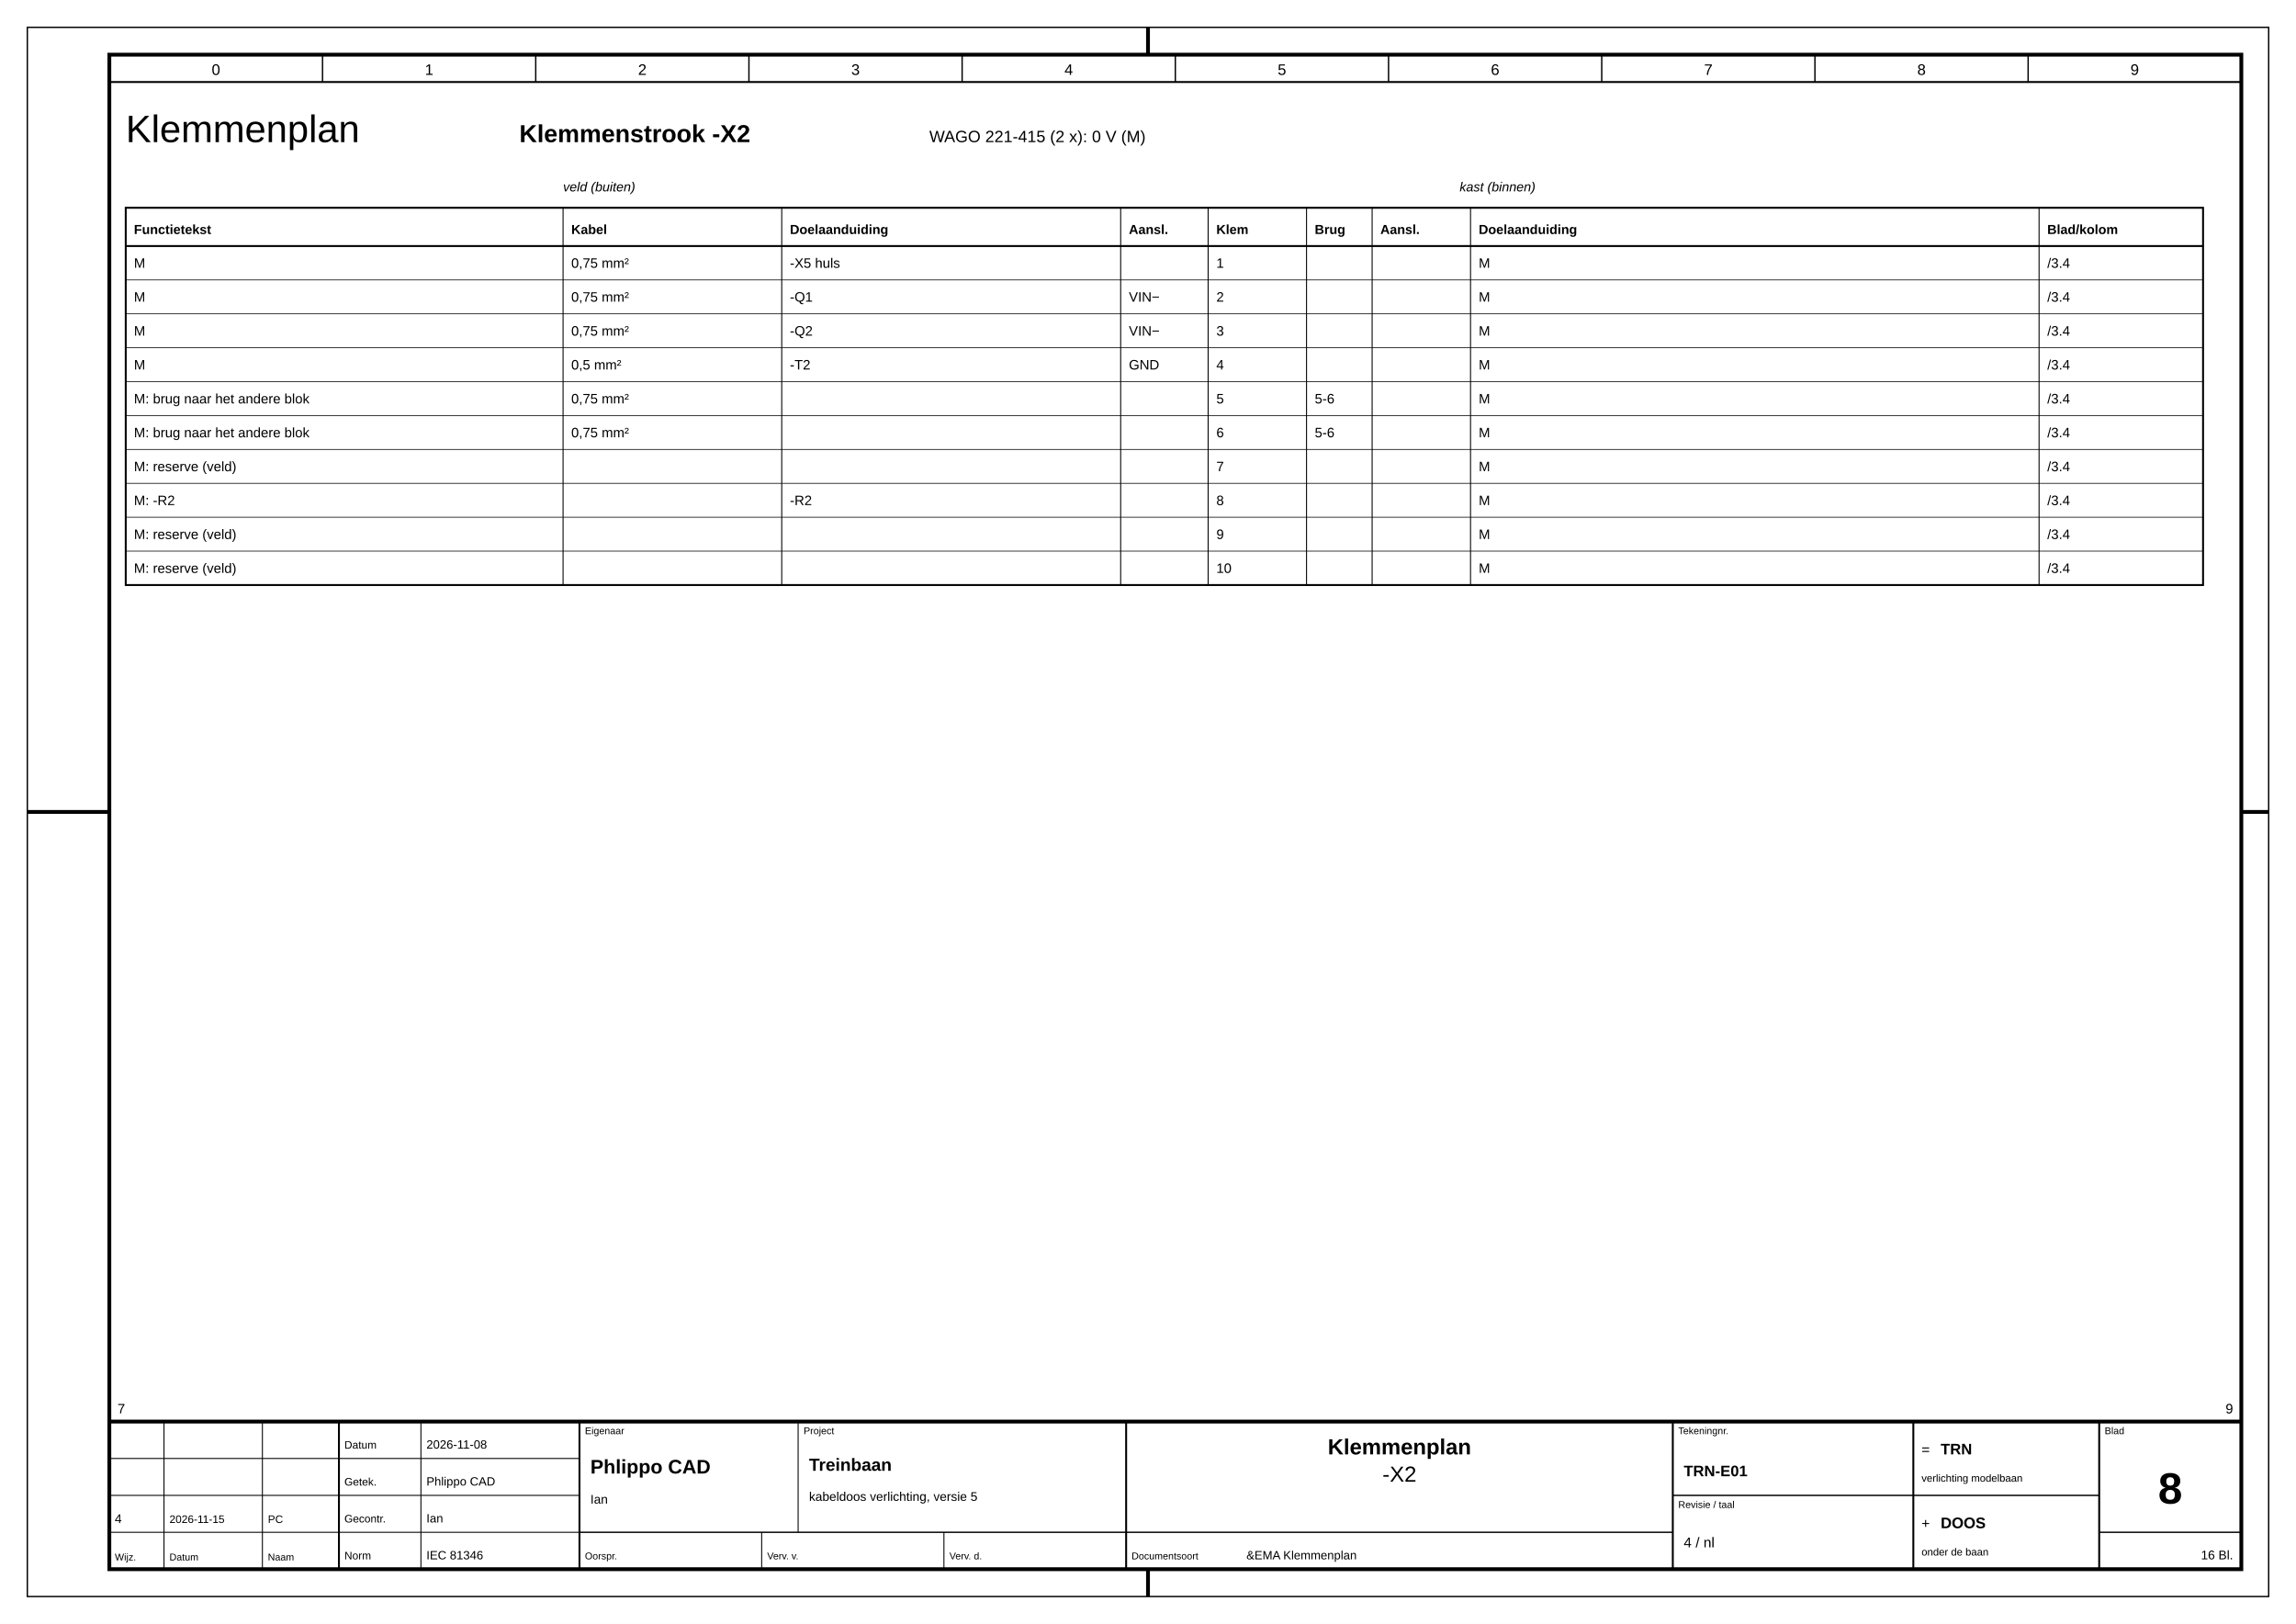
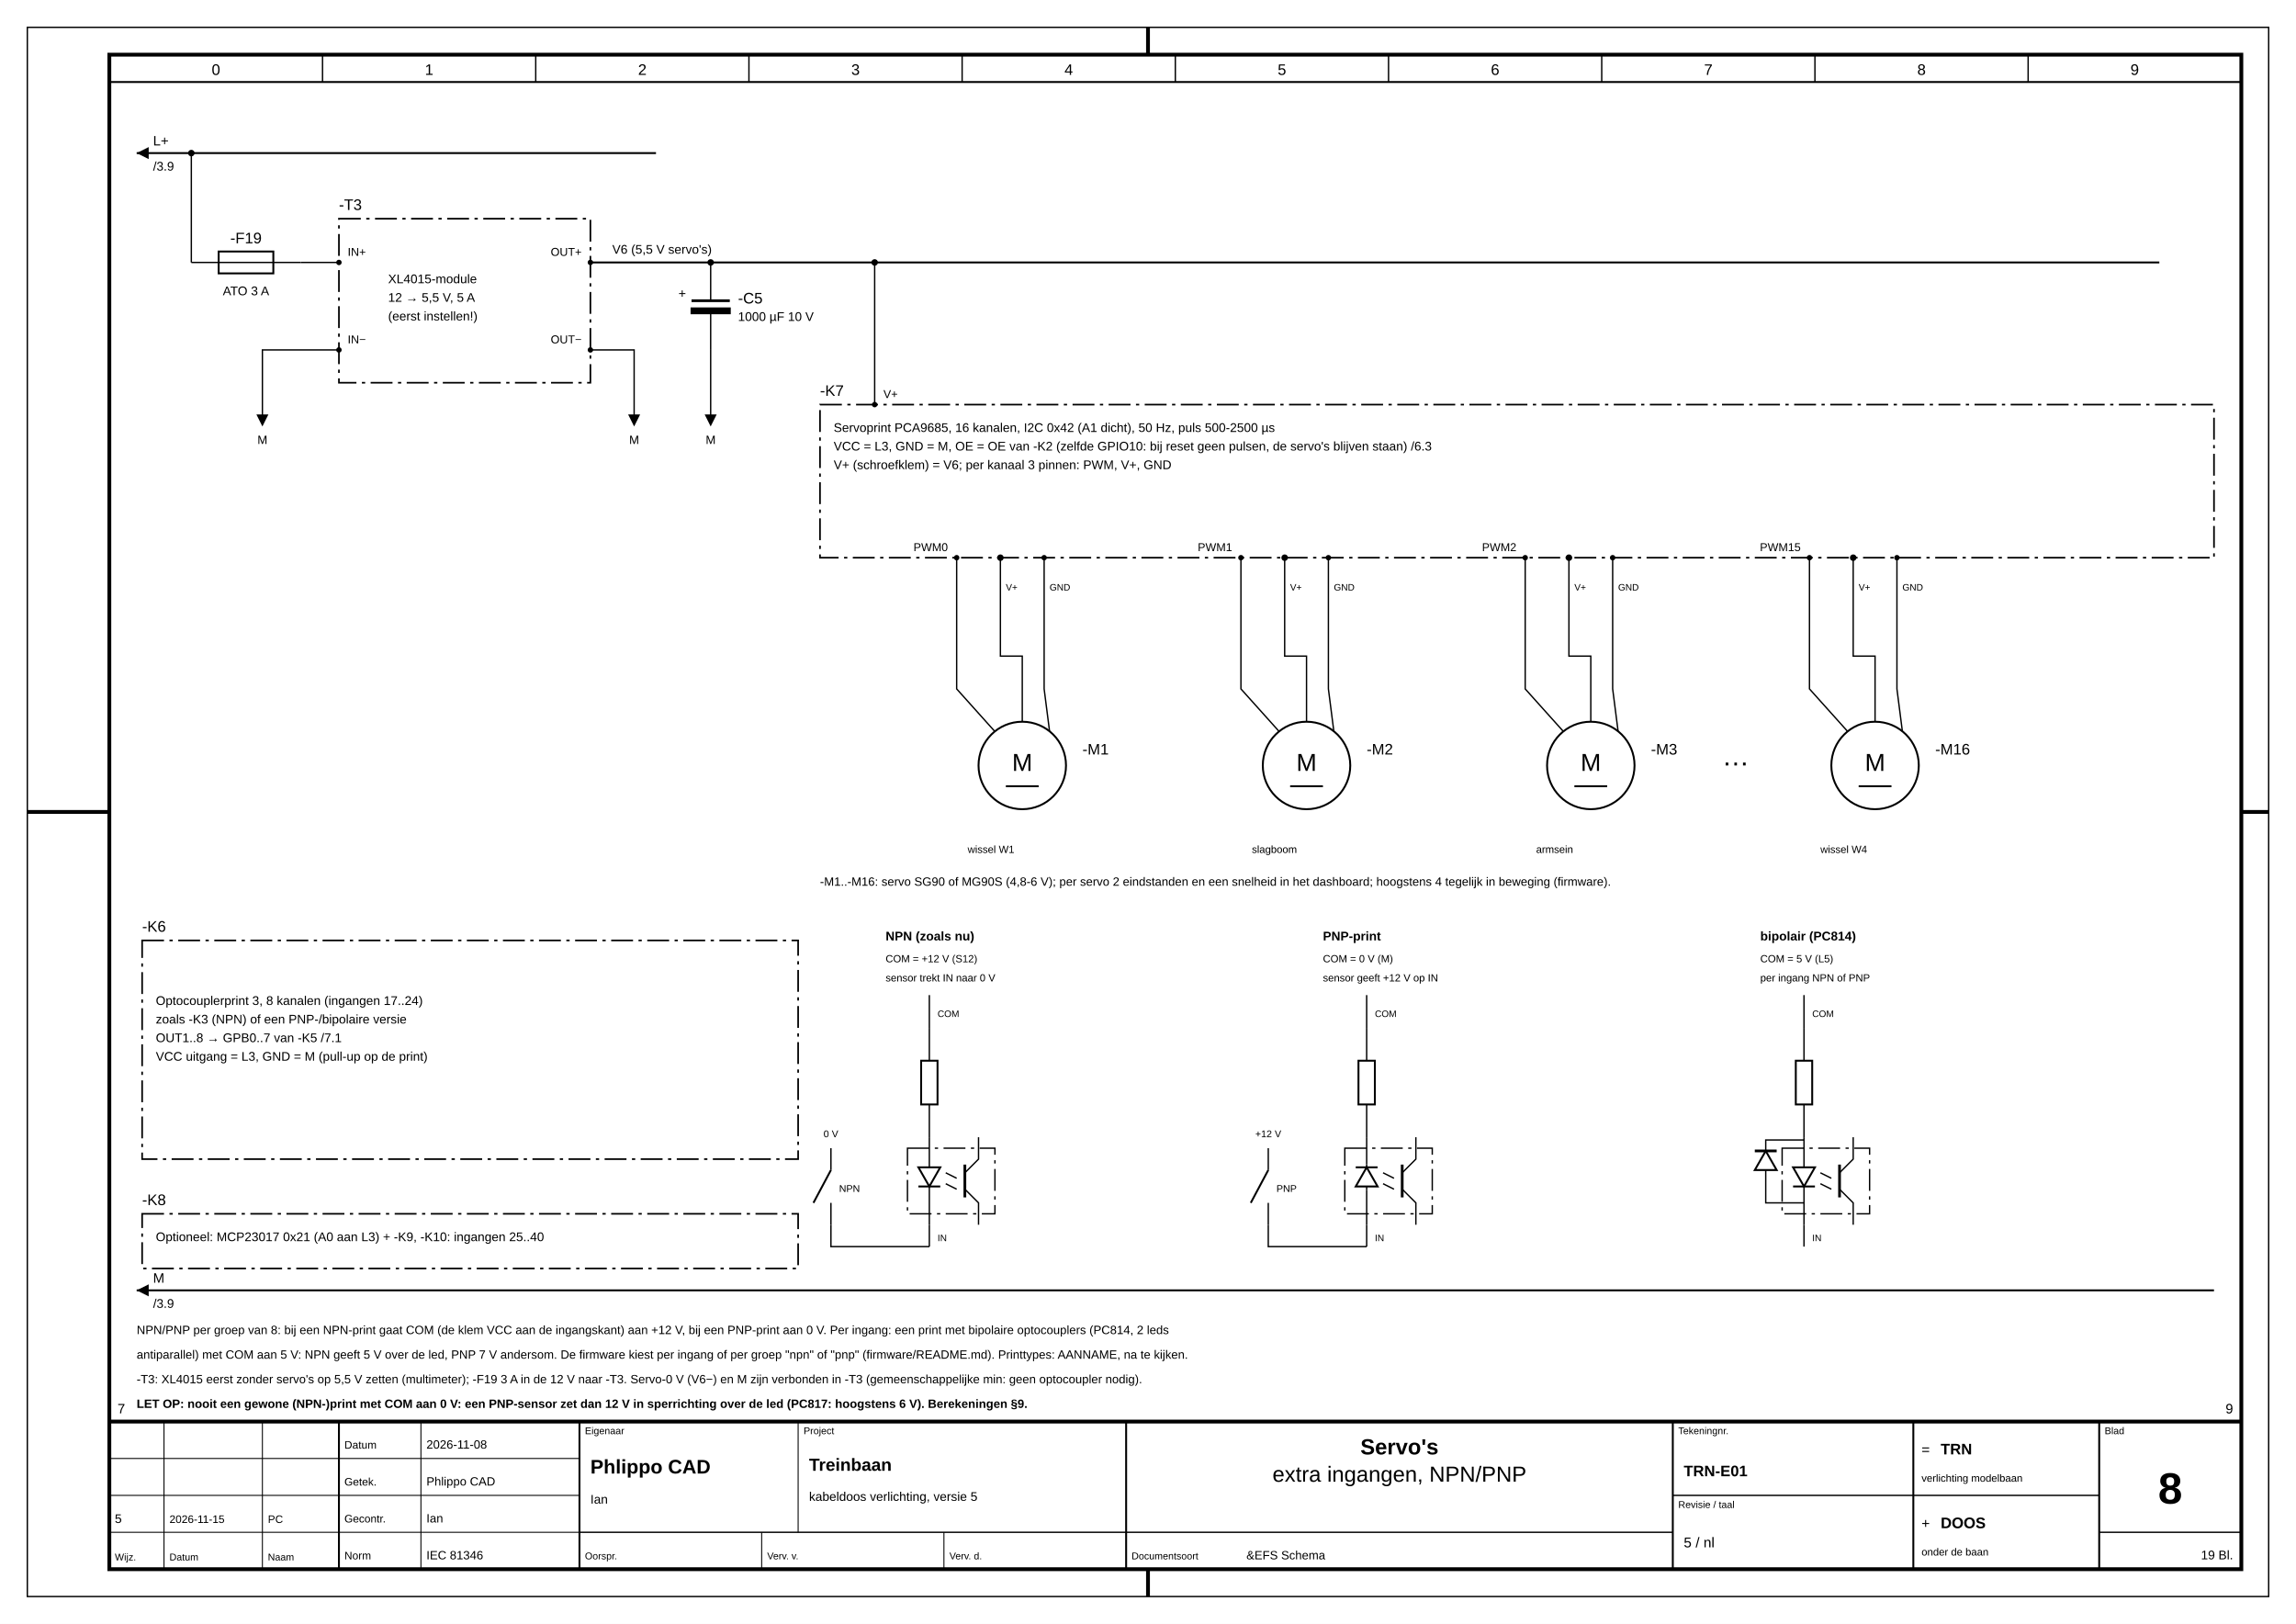
<svg xmlns="http://www.w3.org/2000/svg" viewBox="0 0 420 297" width="420mm" height="297mm" font-family="Arial, Helvetica, sans-serif">
  <rect width="420" height="297" fill="#fff" />
  <rect x="5" y="5" width="410" height="287" fill="none" stroke="#000" stroke-width="0.25" />
  <rect x="20" y="10" width="390" height="277" fill="none" stroke="#000" stroke-width="0.7" />
  <polyline points="210,5 210,10" fill="none" stroke="#000" stroke-width="0.7" />
  <polyline points="210,287 210,292" fill="none" stroke="#000" stroke-width="0.7" />
  <polyline points="5,148.5 20,148.5" fill="none" stroke="#000" stroke-width="0.7" />
  <polyline points="410,148.5 415,148.5" fill="none" stroke="#000" stroke-width="0.7" />
  <polyline points="20,15 410,15" fill="none" stroke="#000" stroke-width="0.35" />
  <text x="39.5" y="13.7" font-size="2.8" text-anchor="middle" fill="#000">0</text>
  <polyline points="59,10 59,15" fill="none" stroke="#000" stroke-width="0.25" />
  <text x="78.5" y="13.7" font-size="2.8" text-anchor="middle" fill="#000">1</text>
  <polyline points="98,10 98,15" fill="none" stroke="#000" stroke-width="0.25" />
  <text x="117.5" y="13.7" font-size="2.8" text-anchor="middle" fill="#000">2</text>
  <polyline points="137,10 137,15" fill="none" stroke="#000" stroke-width="0.25" />
  <text x="156.5" y="13.7" font-size="2.8" text-anchor="middle" fill="#000">3</text>
  <polyline points="176,10 176,15" fill="none" stroke="#000" stroke-width="0.25" />
  <text x="195.5" y="13.7" font-size="2.8" text-anchor="middle" fill="#000">4</text>
  <polyline points="215,10 215,15" fill="none" stroke="#000" stroke-width="0.25" />
  <text x="234.5" y="13.7" font-size="2.8" text-anchor="middle" fill="#000">5</text>
  <polyline points="254,10 254,15" fill="none" stroke="#000" stroke-width="0.25" />
  <text x="273.5" y="13.7" font-size="2.8" text-anchor="middle" fill="#000">6</text>
  <polyline points="293,10 293,15" fill="none" stroke="#000" stroke-width="0.25" />
  <text x="312.5" y="13.7" font-size="2.8" text-anchor="middle" fill="#000">7</text>
  <polyline points="332,10 332,15" fill="none" stroke="#000" stroke-width="0.25" />
  <text x="351.5" y="13.7" font-size="2.8" text-anchor="middle" fill="#000">8</text>
  <polyline points="371,10 371,15" fill="none" stroke="#000" stroke-width="0.25" />
  <text x="390.5" y="13.7" font-size="2.8" text-anchor="middle" fill="#000">9</text>
  <text x="21.5" y="258.5" font-size="2.5" text-anchor="start" fill="#000">7</text>
  <text x="408.5" y="258.5" font-size="2.5" text-anchor="end" fill="#000">9</text>
  <polyline points="20,260 410,260" fill="none" stroke="#000" stroke-width="0.7" />
  <polyline points="20,266.75 62,266.75" fill="none" stroke="#000" stroke-width="0.18" />
  <polyline points="20,273.5 62,273.5" fill="none" stroke="#000" stroke-width="0.18" />
  <polyline points="20,280.25 62,280.25" fill="none" stroke="#000" stroke-width="0.18" />
  <polyline points="30,260 30,287" fill="none" stroke="#000" stroke-width="0.18" />
  <polyline points="48,260 48,287" fill="none" stroke="#000" stroke-width="0.18" />
  <text x="21" y="285.4" font-size="1.8" text-anchor="start" fill="#000">Wijz.</text>
  <text x="31" y="285.4" font-size="1.8" text-anchor="start" fill="#000">Datum</text>
  <text x="49" y="285.4" font-size="1.8" text-anchor="start" fill="#000">Naam</text>
-   <text x="21" y="278.55" font-size="2.3" text-anchor="start" fill="#000">4</text>
+   <text x="21" y="278.55" font-size="2.3" text-anchor="start" fill="#000">5</text>
  <text x="31" y="278.55" font-size="2" text-anchor="start" fill="#000">2026-11-15</text>
  <text x="49" y="278.55" font-size="2" text-anchor="start" fill="#000">PC</text>
  <polyline points="62,260 62,287" fill="none" stroke="#000" stroke-width="0.35" />
  <polyline points="62,266.75 106,266.75" fill="none" stroke="#000" stroke-width="0.18" />
  <polyline points="62,273.5 106,273.5" fill="none" stroke="#000" stroke-width="0.18" />
  <polyline points="62,280.25 106,280.25" fill="none" stroke="#000" stroke-width="0.18" />
  <polyline points="77,260 77,287" fill="none" stroke="#000" stroke-width="0.18" />
  <text x="63" y="264.95" font-size="2" text-anchor="start" fill="#000">Datum</text>
  <text x="78" y="264.95" font-size="2.2" text-anchor="start" fill="#000">2026-11-08</text>
  <text x="63" y="271.7" font-size="2" text-anchor="start" fill="#000">Getek.</text>
  <text x="78" y="271.7" font-size="2.2" text-anchor="start" fill="#000">Phlippo CAD</text>
  <text x="63" y="278.45" font-size="2" text-anchor="start" fill="#000">Gecontr.</text>
  <text x="78" y="278.45" font-size="2.2" text-anchor="start" fill="#000">Ian</text>
  <text x="63" y="285.2" font-size="2" text-anchor="start" fill="#000">Norm</text>
  <text x="78" y="285.2" font-size="2.2" text-anchor="start" fill="#000">IEC 81346</text>
  <polyline points="106,260 106,287" fill="none" stroke="#000" stroke-width="0.35" />
  <polyline points="106,280.25 206,280.25" fill="none" stroke="#000" stroke-width="0.25" />
  <polyline points="146,260 146,280.25" fill="none" stroke="#000" stroke-width="0.18" />
  <text x="107" y="262.3" font-size="1.8" text-anchor="start" fill="#000">Eigenaar</text>
  <text x="108" y="269.5" font-size="3.6" text-anchor="start" fill="#000" font-weight="700">Phlippo CAD</text>
  <text x="108" y="275" font-size="2.3" text-anchor="start" fill="#000">Ian</text>
  <text x="147" y="262.3" font-size="1.8" text-anchor="start" fill="#000">Project</text>
  <text x="148" y="269" font-size="3.2" text-anchor="start" fill="#000" font-weight="700">Treinbaan</text>
  <text x="148" y="274.5" font-size="2.3" text-anchor="start" fill="#000">kabeldoos verlichting, versie 5</text>
  <text x="107" y="285.2" font-size="1.8" text-anchor="start" fill="#000">Oorspr.</text>
  <text x="118" y="285.2" font-size="2" text-anchor="start" fill="#000" />
  <polyline points="139.33,280.25 139.33,287" fill="none" stroke="#000" stroke-width="0.18" />
  <text x="140.33" y="285.2" font-size="1.8" text-anchor="start" fill="#000">Verv. v.</text>
  <text x="151.33" y="285.2" font-size="2" text-anchor="start" fill="#000" />
  <polyline points="172.67,280.25 172.67,287" fill="none" stroke="#000" stroke-width="0.18" />
  <text x="173.67" y="285.2" font-size="1.8" text-anchor="start" fill="#000">Verv. d.</text>
  <text x="184.67" y="285.2" font-size="2" text-anchor="start" fill="#000" />
  <polyline points="206,260 206,287" fill="none" stroke="#000" stroke-width="0.35" />
  <polyline points="206,280.25 306,280.25" fill="none" stroke="#000" stroke-width="0.25" />
-   <text x="256" y="266" font-size="4" text-anchor="middle" fill="#000" font-weight="700">Klemmenplan</text>
-   <text x="256" y="271" font-size="4" text-anchor="middle" fill="#000">-X2</text>
+   <text x="256" y="266" font-size="4" text-anchor="middle" fill="#000" font-weight="700">Servo's</text>
+   <text x="256" y="271" font-size="4" text-anchor="middle" fill="#000">extra ingangen, NPN/PNP</text>
  <text x="207" y="285.2" font-size="1.8" text-anchor="start" fill="#000">Documentsoort</text>
-   <text x="228" y="285.2" font-size="2.2" text-anchor="start" fill="#000">&amp;EMA  Klemmenplan</text>
+   <text x="228" y="285.2" font-size="2.2" text-anchor="start" fill="#000">&amp;EFS  Schema</text>
  <polyline points="306,260 306,287" fill="none" stroke="#000" stroke-width="0.35" />
  <polyline points="306,273.5 350,273.5" fill="none" stroke="#000" stroke-width="0.25" />
  <text x="307" y="262.3" font-size="1.8" text-anchor="start" fill="#000">Tekeningnr.</text>
  <text x="308" y="270" font-size="2.8" text-anchor="start" fill="#000" font-weight="700">TRN-E01</text>
  <text x="307" y="275.8" font-size="1.8" text-anchor="start" fill="#000">Revisie / taal</text>
-   <text x="308" y="283" font-size="2.6" text-anchor="start" fill="#000">4 / nl</text>
+   <text x="308" y="283" font-size="2.6" text-anchor="start" fill="#000">5 / nl</text>
  <polyline points="350,260 350,287" fill="none" stroke="#000" stroke-width="0.35" />
  <polyline points="350,273.5 384,273.5" fill="none" stroke="#000" stroke-width="0.25" />
  <text x="351.5" y="266" font-size="2.6" text-anchor="start" fill="#000">=</text>
  <text x="355" y="266" font-size="2.8" text-anchor="start" fill="#000" font-weight="700">TRN</text>
  <text x="351.5" y="271" font-size="1.9" text-anchor="start" fill="#000">verlichting modelbaan</text>
  <text x="351.5" y="279.5" font-size="2.6" text-anchor="start" fill="#000">+</text>
  <text x="355" y="279.5" font-size="2.8" text-anchor="start" fill="#000" font-weight="700">DOOS</text>
  <text x="351.5" y="284.5" font-size="1.9" text-anchor="start" fill="#000">onder de baan</text>
  <polyline points="384,260 384,287" fill="none" stroke="#000" stroke-width="0.35" />
  <polyline points="384,280.25 410,280.25" fill="none" stroke="#000" stroke-width="0.25" />
  <text x="385" y="262.3" font-size="1.8" text-anchor="start" fill="#000">Blad</text>
  <text x="397" y="275" font-size="8" text-anchor="middle" fill="#000" font-weight="700">8</text>
-   <text x="408.5" y="285.2" font-size="2.3" text-anchor="end" fill="#000">16 Bl.</text>
-   <text x="23" y="26" font-size="7" text-anchor="start" fill="#000">Klemmenplan</text>
-   <text x="95" y="26" font-size="4.5" text-anchor="start" fill="#000" font-weight="700">Klemmenstrook -X2</text>
-   <text x="170" y="26" font-size="3" text-anchor="start" fill="#000">WAGO 221-415 (2 x): 0 V (M)</text>
-   <text x="103" y="35" font-size="2.4" text-anchor="start" fill="#000" font-style="italic">veld (buiten)</text>
-   <text x="267" y="35" font-size="2.4" text-anchor="start" fill="#000" font-style="italic">kast (binnen)</text>
-   <rect x="23" y="38" width="380" height="69" fill="none" stroke="#000" stroke-width="0.35" />
-   <polyline points="23,45 403,45" fill="none" stroke="#000" stroke-width="0.35" />
-   <text x="24.5" y="42.8" font-size="2.4" text-anchor="start" fill="#000" font-weight="700">Functietekst</text>
-   <text x="104.5" y="42.8" font-size="2.4" text-anchor="start" fill="#000" font-weight="700">Kabel</text>
-   <polyline points="103,38 103,107" fill="none" stroke="#000" stroke-width="0.18" />
-   <text x="144.5" y="42.8" font-size="2.4" text-anchor="start" fill="#000" font-weight="700">Doelaanduiding</text>
-   <polyline points="143,38 143,107" fill="none" stroke="#000" stroke-width="0.18" />
-   <text x="206.5" y="42.8" font-size="2.4" text-anchor="start" fill="#000" font-weight="700">Aansl.</text>
-   <polyline points="205,38 205,107" fill="none" stroke="#000" stroke-width="0.18" />
-   <text x="222.5" y="42.8" font-size="2.4" text-anchor="start" fill="#000" font-weight="700">Klem</text>
-   <polyline points="221,38 221,107" fill="none" stroke="#000" stroke-width="0.18" />
-   <text x="240.5" y="42.8" font-size="2.4" text-anchor="start" fill="#000" font-weight="700">Brug</text>
-   <polyline points="239,38 239,107" fill="none" stroke="#000" stroke-width="0.18" />
-   <text x="252.5" y="42.8" font-size="2.4" text-anchor="start" fill="#000" font-weight="700">Aansl.</text>
-   <polyline points="251,38 251,107" fill="none" stroke="#000" stroke-width="0.18" />
-   <text x="270.5" y="42.8" font-size="2.4" text-anchor="start" fill="#000" font-weight="700">Doelaanduiding</text>
-   <polyline points="269,38 269,107" fill="none" stroke="#000" stroke-width="0.18" />
-   <text x="374.5" y="42.8" font-size="2.4" text-anchor="start" fill="#000" font-weight="700">Blad/kolom</text>
-   <polyline points="373,38 373,107" fill="none" stroke="#000" stroke-width="0.18" />
-   <polyline points="23,51.2 403,51.2" fill="none" stroke="#000" stroke-width="0.13" />
-   <text x="24.5" y="48.98" font-size="2.5" text-anchor="start" fill="#000">M</text>
-   <text x="104.5" y="48.98" font-size="2.5" text-anchor="start" fill="#000">0,75 mm²</text>
-   <text x="144.5" y="48.98" font-size="2.5" text-anchor="start" fill="#000">-X5 huls</text>
-   <text x="206.5" y="48.98" font-size="2.5" text-anchor="start" fill="#000" />
-   <text x="222.5" y="48.98" font-size="2.5" text-anchor="start" fill="#000">1</text>
-   <text x="240.5" y="48.98" font-size="2.5" text-anchor="start" fill="#000" />
-   <text x="252.5" y="48.98" font-size="2.5" text-anchor="start" fill="#000" />
-   <text x="270.5" y="48.98" font-size="2.5" text-anchor="start" fill="#000">M</text>
-   <text x="374.5" y="48.98" font-size="2.5" text-anchor="start" fill="#000">/3.4</text>
-   <polyline points="23,57.4 403,57.4" fill="none" stroke="#000" stroke-width="0.13" />
-   <text x="24.5" y="55.17" font-size="2.5" text-anchor="start" fill="#000">M</text>
-   <text x="104.5" y="55.17" font-size="2.5" text-anchor="start" fill="#000">0,75 mm²</text>
-   <text x="144.5" y="55.17" font-size="2.5" text-anchor="start" fill="#000">-Q1</text>
-   <text x="206.5" y="55.17" font-size="2.5" text-anchor="start" fill="#000">VIN−</text>
-   <text x="222.5" y="55.17" font-size="2.5" text-anchor="start" fill="#000">2</text>
-   <text x="240.5" y="55.17" font-size="2.5" text-anchor="start" fill="#000" />
-   <text x="252.5" y="55.17" font-size="2.5" text-anchor="start" fill="#000" />
-   <text x="270.5" y="55.17" font-size="2.5" text-anchor="start" fill="#000">M</text>
-   <text x="374.5" y="55.17" font-size="2.5" text-anchor="start" fill="#000">/3.4</text>
-   <polyline points="23,63.6 403,63.6" fill="none" stroke="#000" stroke-width="0.13" />
-   <text x="24.5" y="61.38" font-size="2.5" text-anchor="start" fill="#000">M</text>
-   <text x="104.5" y="61.38" font-size="2.5" text-anchor="start" fill="#000">0,75 mm²</text>
-   <text x="144.5" y="61.38" font-size="2.5" text-anchor="start" fill="#000">-Q2</text>
-   <text x="206.5" y="61.38" font-size="2.5" text-anchor="start" fill="#000">VIN−</text>
-   <text x="222.5" y="61.38" font-size="2.5" text-anchor="start" fill="#000">3</text>
-   <text x="240.5" y="61.38" font-size="2.5" text-anchor="start" fill="#000" />
-   <text x="252.5" y="61.38" font-size="2.5" text-anchor="start" fill="#000" />
-   <text x="270.5" y="61.38" font-size="2.5" text-anchor="start" fill="#000">M</text>
-   <text x="374.5" y="61.38" font-size="2.5" text-anchor="start" fill="#000">/3.4</text>
-   <polyline points="23,69.8 403,69.8" fill="none" stroke="#000" stroke-width="0.13" />
-   <text x="24.5" y="67.58" font-size="2.5" text-anchor="start" fill="#000">M</text>
-   <text x="104.5" y="67.58" font-size="2.5" text-anchor="start" fill="#000">0,5 mm²</text>
-   <text x="144.5" y="67.58" font-size="2.5" text-anchor="start" fill="#000">-T2</text>
-   <text x="206.5" y="67.58" font-size="2.5" text-anchor="start" fill="#000">GND</text>
-   <text x="222.5" y="67.58" font-size="2.5" text-anchor="start" fill="#000">4</text>
-   <text x="240.5" y="67.58" font-size="2.5" text-anchor="start" fill="#000" />
-   <text x="252.5" y="67.58" font-size="2.5" text-anchor="start" fill="#000" />
-   <text x="270.5" y="67.58" font-size="2.5" text-anchor="start" fill="#000">M</text>
-   <text x="374.5" y="67.58" font-size="2.5" text-anchor="start" fill="#000">/3.4</text>
-   <polyline points="23,76 403,76" fill="none" stroke="#000" stroke-width="0.13" />
-   <text x="24.5" y="73.78" font-size="2.5" text-anchor="start" fill="#000">M: brug naar het andere blok</text>
-   <text x="104.5" y="73.78" font-size="2.5" text-anchor="start" fill="#000">0,75 mm²</text>
-   <text x="144.5" y="73.78" font-size="2.5" text-anchor="start" fill="#000" />
-   <text x="206.5" y="73.78" font-size="2.5" text-anchor="start" fill="#000" />
-   <text x="222.5" y="73.78" font-size="2.5" text-anchor="start" fill="#000">5</text>
-   <text x="240.5" y="73.78" font-size="2.5" text-anchor="start" fill="#000">5-6</text>
-   <text x="252.5" y="73.78" font-size="2.5" text-anchor="start" fill="#000" />
-   <text x="270.5" y="73.78" font-size="2.5" text-anchor="start" fill="#000">M</text>
-   <text x="374.5" y="73.78" font-size="2.5" text-anchor="start" fill="#000">/3.4</text>
-   <polyline points="23,82.2 403,82.2" fill="none" stroke="#000" stroke-width="0.13" />
-   <text x="24.5" y="79.98" font-size="2.5" text-anchor="start" fill="#000">M: brug naar het andere blok</text>
-   <text x="104.5" y="79.98" font-size="2.5" text-anchor="start" fill="#000">0,75 mm²</text>
-   <text x="144.5" y="79.98" font-size="2.5" text-anchor="start" fill="#000" />
-   <text x="206.5" y="79.98" font-size="2.5" text-anchor="start" fill="#000" />
-   <text x="222.5" y="79.98" font-size="2.5" text-anchor="start" fill="#000">6</text>
-   <text x="240.5" y="79.98" font-size="2.5" text-anchor="start" fill="#000">5-6</text>
-   <text x="252.5" y="79.98" font-size="2.5" text-anchor="start" fill="#000" />
-   <text x="270.5" y="79.98" font-size="2.5" text-anchor="start" fill="#000">M</text>
-   <text x="374.5" y="79.98" font-size="2.5" text-anchor="start" fill="#000">/3.4</text>
-   <polyline points="23,88.4 403,88.4" fill="none" stroke="#000" stroke-width="0.13" />
-   <text x="24.5" y="86.18" font-size="2.5" text-anchor="start" fill="#000">M: reserve (veld)</text>
-   <text x="104.5" y="86.18" font-size="2.5" text-anchor="start" fill="#000" />
-   <text x="144.5" y="86.18" font-size="2.5" text-anchor="start" fill="#000" />
-   <text x="206.5" y="86.18" font-size="2.5" text-anchor="start" fill="#000" />
-   <text x="222.5" y="86.18" font-size="2.5" text-anchor="start" fill="#000">7</text>
-   <text x="240.5" y="86.18" font-size="2.5" text-anchor="start" fill="#000" />
-   <text x="252.5" y="86.18" font-size="2.5" text-anchor="start" fill="#000" />
-   <text x="270.5" y="86.18" font-size="2.5" text-anchor="start" fill="#000">M</text>
-   <text x="374.5" y="86.18" font-size="2.5" text-anchor="start" fill="#000">/3.4</text>
-   <polyline points="23,94.6 403,94.6" fill="none" stroke="#000" stroke-width="0.13" />
-   <text x="24.5" y="92.38" font-size="2.5" text-anchor="start" fill="#000">M: -R2</text>
-   <text x="104.5" y="92.38" font-size="2.5" text-anchor="start" fill="#000" />
-   <text x="144.5" y="92.38" font-size="2.5" text-anchor="start" fill="#000">-R2</text>
-   <text x="206.5" y="92.38" font-size="2.5" text-anchor="start" fill="#000" />
-   <text x="222.5" y="92.38" font-size="2.5" text-anchor="start" fill="#000">8</text>
-   <text x="240.5" y="92.38" font-size="2.5" text-anchor="start" fill="#000" />
-   <text x="252.5" y="92.38" font-size="2.5" text-anchor="start" fill="#000" />
-   <text x="270.5" y="92.38" font-size="2.5" text-anchor="start" fill="#000">M</text>
-   <text x="374.5" y="92.38" font-size="2.5" text-anchor="start" fill="#000">/3.4</text>
-   <polyline points="23,100.8 403,100.8" fill="none" stroke="#000" stroke-width="0.13" />
-   <text x="24.5" y="98.58" font-size="2.5" text-anchor="start" fill="#000">M: reserve (veld)</text>
-   <text x="104.5" y="98.58" font-size="2.5" text-anchor="start" fill="#000" />
-   <text x="144.5" y="98.58" font-size="2.5" text-anchor="start" fill="#000" />
-   <text x="206.5" y="98.58" font-size="2.5" text-anchor="start" fill="#000" />
-   <text x="222.5" y="98.58" font-size="2.5" text-anchor="start" fill="#000">9</text>
-   <text x="240.5" y="98.58" font-size="2.5" text-anchor="start" fill="#000" />
-   <text x="252.5" y="98.58" font-size="2.5" text-anchor="start" fill="#000" />
-   <text x="270.5" y="98.58" font-size="2.5" text-anchor="start" fill="#000">M</text>
-   <text x="374.5" y="98.58" font-size="2.5" text-anchor="start" fill="#000">/3.4</text>
-   <text x="24.5" y="104.78" font-size="2.5" text-anchor="start" fill="#000">M: reserve (veld)</text>
-   <text x="104.5" y="104.78" font-size="2.5" text-anchor="start" fill="#000" />
-   <text x="144.5" y="104.78" font-size="2.5" text-anchor="start" fill="#000" />
-   <text x="206.5" y="104.78" font-size="2.5" text-anchor="start" fill="#000" />
-   <text x="222.5" y="104.78" font-size="2.5" text-anchor="start" fill="#000">10</text>
-   <text x="240.5" y="104.78" font-size="2.5" text-anchor="start" fill="#000" />
-   <text x="252.5" y="104.78" font-size="2.5" text-anchor="start" fill="#000" />
-   <text x="270.5" y="104.78" font-size="2.5" text-anchor="start" fill="#000">M</text>
-   <text x="374.5" y="104.78" font-size="2.5" text-anchor="start" fill="#000">/3.4</text>
+   <text x="408.5" y="285.2" font-size="2.3" text-anchor="end" fill="#000">19 Bl.</text>
+   <polyline points="25,28 120,28" fill="none" stroke="#000" stroke-width="0.35" />
+   <polygon points="25,28 27.2,26.9 27.2,29.1" fill="#000" />
+   <text x="28" y="26.6" font-size="2.5" text-anchor="start" fill="#000">L+</text>
+   <text x="28" y="31.2" font-size="2.3" text-anchor="start" fill="#000">/3.9</text>
+   <polyline points="25,236 405,236" fill="none" stroke="#000" stroke-width="0.35" />
+   <polygon points="25,236 27.2,234.9 27.2,237.1" fill="#000" />
+   <text x="28" y="234.6" font-size="2.5" text-anchor="start" fill="#000">M</text>
+   <text x="28" y="239.2" font-size="2.3" text-anchor="start" fill="#000">/3.9</text>
+   <circle cx="35" cy="28" r="0.6" fill="#000" />
+   <polyline points="35,28 35,48" fill="none" stroke="#000" stroke-width="0.25" />
+   <polyline points="35,48 40,48" fill="none" stroke="#000" stroke-width="0.25" />
+   <rect x="40" y="46" width="10" height="4" fill="none" stroke="#000" stroke-width="0.35" />
+   <polyline points="40,48 50,48" fill="none" stroke="#000" stroke-width="0.25" />
+   <polyline points="50,48 55,48" fill="none" stroke="#000" stroke-width="0.25" />
+   <text x="45" y="44.5" font-size="2.8" text-anchor="middle" fill="#000">-F19</text>
+   <text x="45" y="54" font-size="2.3" text-anchor="middle" fill="#000">ATO 3 A</text>
+   <polyline points="55,48 62,48" fill="none" stroke="#000" stroke-width="0.25" />
+   <rect x="62" y="40" width="46" height="30" fill="none" stroke="#000" stroke-width="0.3" stroke-dasharray="4 1 0.6 1" />
+   <text x="62" y="38.4" font-size="2.8" text-anchor="start" fill="#000">-T3</text>
+   <text x="71" y="45" font-size="2.3" text-anchor="start" fill="#000" />
+   <text x="71" y="48.4" font-size="2.3" text-anchor="start" fill="#000" />
+   <text x="71" y="51.8" font-size="2.3" text-anchor="start" fill="#000">XL4015-module</text>
+   <text x="71" y="55.2" font-size="2.3" text-anchor="start" fill="#000">12 → 5,5 V, 5 A</text>
+   <text x="71" y="58.6" font-size="2.3" text-anchor="start" fill="#000">(eerst instellen!)</text>
+   <circle cx="62" cy="48" r="0.5" fill="#000" />
+   <text x="63.6" y="46.8" font-size="2.1" text-anchor="start" fill="#000">IN+</text>
+   <circle cx="62" cy="64" r="0.5" fill="#000" />
+   <text x="63.6" y="62.8" font-size="2.1" text-anchor="start" fill="#000">IN−</text>
+   <circle cx="108" cy="48" r="0.5" fill="#000" />
+   <text x="106.4" y="46.8" font-size="2.1" text-anchor="end" fill="#000">OUT+</text>
+   <circle cx="108" cy="64" r="0.5" fill="#000" />
+   <text x="106.4" y="62.8" font-size="2.1" text-anchor="end" fill="#000">OUT−</text>
+   <polyline points="62,64 48,64 48,76" fill="none" stroke="#000" stroke-width="0.25" />
+   <polygon points="48,78 46.9,75.8 49.1,75.8" fill="#000" />
+   <text x="48" y="81.2" font-size="2.2" text-anchor="middle" fill="#000">M</text>
+   <polyline points="108,48 395,48" fill="none" stroke="#000" stroke-width="0.35" />
+   <text x="112" y="46.4" font-size="2.3" text-anchor="start" fill="#000">V6 (5,5 V servo's)</text>
+   <polyline points="108,64 116,64 116,76" fill="none" stroke="#000" stroke-width="0.25" />
+   <polygon points="116,78 114.9,75.8 117.1,75.8" fill="#000" />
+   <text x="116" y="81.2" font-size="2.2" text-anchor="middle" fill="#000">M</text>
+   <circle cx="130" cy="48" r="0.6" fill="#000" />
+   <polyline points="130,48 130,55" fill="none" stroke="#000" stroke-width="0.25" />
+   <polyline points="126.5,55 133.5,55" fill="none" stroke="#000" stroke-width="0.5" />
+   <rect x="126.5" y="56.4" width="7" height="0.9" fill="#000" stroke="#000" stroke-width="0.35" />
+   <text x="125.5" y="54.5" font-size="2.4" text-anchor="end" fill="#000">+</text>
+   <polyline points="130,57.3 130,64" fill="none" stroke="#000" stroke-width="0.25" />
+   <text x="135" y="55.5" font-size="2.8" text-anchor="start" fill="#000">-C5</text>
+   <text x="135" y="58.7" font-size="2.3" text-anchor="start" fill="#000">1000 µF 10 V</text>
+   <polyline points="130,64 130,76" fill="none" stroke="#000" stroke-width="0.25" />
+   <polygon points="130,78 128.9,75.8 131.1,75.8" fill="#000" />
+   <text x="130" y="81.2" font-size="2.2" text-anchor="middle" fill="#000">M</text>
+   <rect x="150" y="74" width="255" height="28" fill="none" stroke="#000" stroke-width="0.3" stroke-dasharray="4 1 0.6 1" />
+   <text x="150" y="72.4" font-size="2.8" text-anchor="start" fill="#000">-K7</text>
+   <text x="152.5" y="79" font-size="2.3" text-anchor="start" fill="#000">Servoprint PCA9685, 16 kanalen, I2C 0x42 (A1 dicht), 50 Hz, puls 500-2500 µs</text>
+   <text x="152.5" y="82.4" font-size="2.3" text-anchor="start" fill="#000">VCC = L3, GND = M, OE = OE van -K2 (zelfde GPIO10: bij reset geen pulsen, de servo's blijven staan) /6.3</text>
+   <text x="152.5" y="85.8" font-size="2.3" text-anchor="start" fill="#000">V+ (schroefklem) = V6; per kanaal 3 pinnen: PWM, V+, GND</text>
+   <circle cx="160" cy="48" r="0.6" fill="#000" />
+   <polyline points="160,48 160,74" fill="none" stroke="#000" stroke-width="0.25" />
+   <circle cx="160" cy="74" r="0.5" fill="#000" />
+   <text x="161.6" y="72.8" font-size="2.1" text-anchor="start" fill="#000">V+</text>
+   <circle cx="175" cy="102" r="0.5" fill="#000" />
+   <text x="173.4" y="100.8" font-size="2.1" text-anchor="end" fill="#000">PWM0</text>
+   <polyline points="175,102 175,126 182,133.8" fill="none" stroke="#000" stroke-width="0.25" />
+   <circle cx="187" cy="140" r="8" fill="#fff" stroke="#000" stroke-width="0.35" />
+   <text x="187" y="141" font-size="4.5" text-anchor="middle" fill="#000">M</text>
+   <polyline points="184,143.8 190,143.8" fill="none" stroke="#000" stroke-width="0.35" />
+   <text x="198" y="138" font-size="2.8" text-anchor="start" fill="#000">-M1</text>
+   <circle cx="183" cy="102" r="0.6" fill="#000" />
+   <polyline points="183,102 183,120 187,120 187,132" fill="none" stroke="#000" stroke-width="0.25" />
+   <text x="184" y="108" font-size="1.7" text-anchor="start" fill="#000">V+</text>
+   <polyline points="191,102 191,126 192,133.8" fill="none" stroke="#000" stroke-width="0.25" />
+   <text x="192" y="108" font-size="1.7" text-anchor="start" fill="#000">GND</text>
+   <circle cx="183" cy="102" r="0.5" fill="#000" />
+   <text x="184.6" y="100.8" font-size="2.1" text-anchor="start" fill="#000" />
+   <circle cx="191" cy="102" r="0.5" fill="#000" />
+   <text x="192.6" y="100.8" font-size="2.1" text-anchor="start" fill="#000" />
+   <text x="177" y="156" font-size="1.9" text-anchor="start" fill="#000">wissel W1</text>
+   <circle cx="227" cy="102" r="0.5" fill="#000" />
+   <text x="225.4" y="100.8" font-size="2.1" text-anchor="end" fill="#000">PWM1</text>
+   <polyline points="227,102 227,126 234,133.8" fill="none" stroke="#000" stroke-width="0.25" />
+   <circle cx="239" cy="140" r="8" fill="#fff" stroke="#000" stroke-width="0.35" />
+   <text x="239" y="141" font-size="4.5" text-anchor="middle" fill="#000">M</text>
+   <polyline points="236,143.8 242,143.8" fill="none" stroke="#000" stroke-width="0.35" />
+   <text x="250" y="138" font-size="2.8" text-anchor="start" fill="#000">-M2</text>
+   <circle cx="235" cy="102" r="0.6" fill="#000" />
+   <polyline points="235,102 235,120 239,120 239,132" fill="none" stroke="#000" stroke-width="0.25" />
+   <text x="236" y="108" font-size="1.7" text-anchor="start" fill="#000">V+</text>
+   <polyline points="243,102 243,126 244,133.8" fill="none" stroke="#000" stroke-width="0.25" />
+   <text x="244" y="108" font-size="1.7" text-anchor="start" fill="#000">GND</text>
+   <circle cx="235" cy="102" r="0.5" fill="#000" />
+   <text x="236.6" y="100.8" font-size="2.1" text-anchor="start" fill="#000" />
+   <circle cx="243" cy="102" r="0.5" fill="#000" />
+   <text x="244.6" y="100.8" font-size="2.1" text-anchor="start" fill="#000" />
+   <text x="229" y="156" font-size="1.9" text-anchor="start" fill="#000">slagboom</text>
+   <circle cx="279" cy="102" r="0.5" fill="#000" />
+   <text x="277.4" y="100.8" font-size="2.1" text-anchor="end" fill="#000">PWM2</text>
+   <polyline points="279,102 279,126 286,133.8" fill="none" stroke="#000" stroke-width="0.25" />
+   <circle cx="291" cy="140" r="8" fill="#fff" stroke="#000" stroke-width="0.35" />
+   <text x="291" y="141" font-size="4.5" text-anchor="middle" fill="#000">M</text>
+   <polyline points="288,143.8 294,143.8" fill="none" stroke="#000" stroke-width="0.35" />
+   <text x="302" y="138" font-size="2.8" text-anchor="start" fill="#000">-M3</text>
+   <circle cx="287" cy="102" r="0.6" fill="#000" />
+   <polyline points="287,102 287,120 291,120 291,132" fill="none" stroke="#000" stroke-width="0.25" />
+   <text x="288" y="108" font-size="1.7" text-anchor="start" fill="#000">V+</text>
+   <polyline points="295,102 295,126 296,133.8" fill="none" stroke="#000" stroke-width="0.25" />
+   <text x="296" y="108" font-size="1.7" text-anchor="start" fill="#000">GND</text>
+   <circle cx="287" cy="102" r="0.5" fill="#000" />
+   <text x="288.6" y="100.8" font-size="2.1" text-anchor="start" fill="#000" />
+   <circle cx="295" cy="102" r="0.5" fill="#000" />
+   <text x="296.6" y="100.8" font-size="2.1" text-anchor="start" fill="#000" />
+   <text x="281" y="156" font-size="1.9" text-anchor="start" fill="#000">armsein</text>
+   <circle cx="331" cy="102" r="0.5" fill="#000" />
+   <text x="329.4" y="100.8" font-size="2.1" text-anchor="end" fill="#000">PWM15</text>
+   <polyline points="331,102 331,126 338,133.8" fill="none" stroke="#000" stroke-width="0.25" />
+   <circle cx="343" cy="140" r="8" fill="#fff" stroke="#000" stroke-width="0.35" />
+   <text x="343" y="141" font-size="4.5" text-anchor="middle" fill="#000">M</text>
+   <polyline points="340,143.8 346,143.8" fill="none" stroke="#000" stroke-width="0.35" />
+   <text x="354" y="138" font-size="2.8" text-anchor="start" fill="#000">-M16</text>
+   <circle cx="339" cy="102" r="0.6" fill="#000" />
+   <polyline points="339,102 339,120 343,120 343,132" fill="none" stroke="#000" stroke-width="0.25" />
+   <text x="340" y="108" font-size="1.7" text-anchor="start" fill="#000">V+</text>
+   <polyline points="347,102 347,126 348,133.8" fill="none" stroke="#000" stroke-width="0.25" />
+   <text x="348" y="108" font-size="1.7" text-anchor="start" fill="#000">GND</text>
+   <circle cx="339" cy="102" r="0.5" fill="#000" />
+   <text x="340.6" y="100.8" font-size="2.1" text-anchor="start" fill="#000" />
+   <circle cx="347" cy="102" r="0.5" fill="#000" />
+   <text x="348.6" y="100.8" font-size="2.1" text-anchor="start" fill="#000" />
+   <text x="333" y="156" font-size="1.9" text-anchor="start" fill="#000">wissel W4</text>
+   <text x="315" y="140" font-size="5" text-anchor="start" fill="#000">…</text>
+   <text x="150" y="162" font-size="2.2" text-anchor="start" fill="#000">-M1..-M16: servo SG90 of MG90S (4,8-6 V); per servo 2 eindstanden en een snelheid in het dashboard; hoogstens 4 tegelijk in beweging (firmware).</text>
+   <rect x="26" y="172" width="120" height="40" fill="none" stroke="#000" stroke-width="0.3" stroke-dasharray="4 1 0.6 1" />
+   <text x="26" y="170.4" font-size="2.8" text-anchor="start" fill="#000">-K6</text>
+   <text x="28.5" y="177" font-size="2.3" text-anchor="start" fill="#000" />
+   <text x="28.5" y="180.4" font-size="2.3" text-anchor="start" fill="#000" />
+   <text x="28.5" y="183.8" font-size="2.3" text-anchor="start" fill="#000">Optocouplerprint 3, 8 kanalen (ingangen 17..24)</text>
+   <text x="28.5" y="187.2" font-size="2.3" text-anchor="start" fill="#000">zoals -K3 (NPN) of een PNP-/bipolaire versie</text>
+   <text x="28.5" y="190.6" font-size="2.3" text-anchor="start" fill="#000">OUT1..8 → GPB0..7 van -K5 /7.1</text>
+   <text x="28.5" y="194" font-size="2.3" text-anchor="start" fill="#000">VCC uitgang = L3, GND = M (pull-up op de print)</text>
+   <rect x="26" y="222" width="120" height="10" fill="none" stroke="#000" stroke-width="0.3" stroke-dasharray="4 1 0.6 1" />
+   <text x="26" y="220.4" font-size="2.8" text-anchor="start" fill="#000">-K8</text>
+   <text x="28.5" y="227" font-size="2.3" text-anchor="start" fill="#000">Optioneel: MCP23017 0x21 (A0 aan L3) + -K9, -K10: ingangen 25..40</text>
+   <text x="162" y="172" font-size="2.3" text-anchor="start" fill="#000" font-weight="700">NPN (zoals nu)</text>
+   <text x="162" y="176" font-size="1.9" text-anchor="start" fill="#000">COM = +12 V (S12)</text>
+   <text x="162" y="179.5" font-size="1.9" text-anchor="start" fill="#000">sensor trekt IN naar 0 V</text>
+   <polyline points="170,182 170,188" fill="none" stroke="#000" stroke-width="0.25" />
+   <text x="171.5" y="186" font-size="1.7" text-anchor="start" fill="#000">COM</text>
+   <polyline points="170,188 170,194" fill="none" stroke="#000" stroke-width="0.25" />
+   <rect x="168.5" y="194" width="3" height="8" fill="none" stroke="#000" stroke-width="0.35" />
+   <polyline points="170,202 170,208" fill="none" stroke="#000" stroke-width="0.25" />
+   <rect x="166" y="210" width="16" height="12" fill="none" stroke="#000" stroke-width="0.25" stroke-dasharray="4 1 0.6 1" />
+   <polyline points="170,208 170,213.5" fill="none" stroke="#000" stroke-width="0.25" />
+   <polygon points="168,213.5 172,213.5 170,217" fill="none" stroke="#000" stroke-width="0.35" />
+   <polyline points="168,217 172,217" fill="none" stroke="#000" stroke-width="0.35" />
+   <polyline points="170,217 170,224" fill="none" stroke="#000" stroke-width="0.25" />
+   <polyline points="173,214.5 175,215.5" fill="none" stroke="#000" stroke-width="0.25" />
+   <polyline points="173,216.5 175,217.5" fill="none" stroke="#000" stroke-width="0.25" />
+   <polyline points="176.5,213 176.5,219" fill="none" stroke="#000" stroke-width="0.5" />
+   <polyline points="176.5,214.5 179,212 179,208" fill="none" stroke="#000" stroke-width="0.25" />
+   <polyline points="176.5,217.5 179,220 179,224" fill="none" stroke="#000" stroke-width="0.25" />
+   <text x="169" y="209.4" font-size="1.7" text-anchor="end" fill="#000" />
+   <text x="169" y="224.2" font-size="1.7" text-anchor="end" fill="#000" />
+   <text x="180" y="209.4" font-size="1.7" text-anchor="start" fill="#000" />
+   <text x="180" y="224.2" font-size="1.7" text-anchor="start" fill="#000" />
+   <polyline points="170,224 170,228" fill="none" stroke="#000" stroke-width="0.25" />
+   <text x="171.5" y="227" font-size="1.7" text-anchor="start" fill="#000">IN</text>
+   <polyline points="152,210 152,214" fill="none" stroke="#000" stroke-width="0.25" />
+   <polyline points="152,214 148.8,220" fill="none" stroke="#000" stroke-width="0.35" />
+   <polyline points="152,220 152,224" fill="none" stroke="#000" stroke-width="0.25" />
+   <text x="153.5" y="218" font-size="1.8" text-anchor="start" fill="#000">NPN</text>
+   <polyline points="152,224 152,228 170,228" fill="none" stroke="#000" stroke-width="0.25" />
+   <text x="152" y="208" font-size="1.8" text-anchor="middle" fill="#000">0 V</text>
+   <text x="242" y="172" font-size="2.3" text-anchor="start" fill="#000" font-weight="700">PNP-print</text>
+   <text x="242" y="176" font-size="1.9" text-anchor="start" fill="#000">COM = 0 V (M)</text>
+   <text x="242" y="179.5" font-size="1.9" text-anchor="start" fill="#000">sensor geeft +12 V op IN</text>
+   <polyline points="250,182 250,188" fill="none" stroke="#000" stroke-width="0.25" />
+   <text x="251.5" y="186" font-size="1.7" text-anchor="start" fill="#000">COM</text>
+   <polyline points="250,188 250,194" fill="none" stroke="#000" stroke-width="0.25" />
+   <rect x="248.5" y="194" width="3" height="8" fill="none" stroke="#000" stroke-width="0.35" />
+   <polyline points="250,202 250,208" fill="none" stroke="#000" stroke-width="0.25" />
+   <rect x="246" y="210" width="16" height="12" fill="none" stroke="#000" stroke-width="0.25" stroke-dasharray="4 1 0.6 1" />
+   <polyline points="250,208 250,213.5" fill="none" stroke="#000" stroke-width="0.25" />
+   <polygon points="248,213.5 252,213.5 250,217" fill="none" stroke="#000" stroke-width="0.35" />
+   <polyline points="248,217 252,217" fill="none" stroke="#000" stroke-width="0.35" />
+   <polyline points="250,217 250,224" fill="none" stroke="#000" stroke-width="0.25" />
+   <polyline points="253,214.5 255,215.5" fill="none" stroke="#000" stroke-width="0.25" />
+   <polyline points="253,216.5 255,217.5" fill="none" stroke="#000" stroke-width="0.25" />
+   <polyline points="256.5,213 256.5,219" fill="none" stroke="#000" stroke-width="0.5" />
+   <polyline points="256.5,214.5 259,212 259,208" fill="none" stroke="#000" stroke-width="0.25" />
+   <polyline points="256.5,217.5 259,220 259,224" fill="none" stroke="#000" stroke-width="0.25" />
+   <text x="249" y="209.4" font-size="1.7" text-anchor="end" fill="#000" />
+   <text x="249" y="224.2" font-size="1.7" text-anchor="end" fill="#000" />
+   <text x="260" y="209.4" font-size="1.7" text-anchor="start" fill="#000" />
+   <text x="260" y="224.2" font-size="1.7" text-anchor="start" fill="#000" />
+   <rect x="247.4" y="212.9" width="5.2" height="4.7" fill="#fff" stroke="none" />
+   <polygon points="248,217 252,217 250,213.5" fill="none" stroke="#000" stroke-width="0.35" />
+   <polyline points="248,213.5 252,213.5" fill="none" stroke="#000" stroke-width="0.35" />
+   <polyline points="250,212.9 250,213.5" fill="none" stroke="#000" stroke-width="0.25" />
+   <polyline points="250,217 250,217.6" fill="none" stroke="#000" stroke-width="0.25" />
+   <polyline points="250,224 250,228" fill="none" stroke="#000" stroke-width="0.25" />
+   <text x="251.5" y="227" font-size="1.7" text-anchor="start" fill="#000">IN</text>
+   <polyline points="232,210 232,214" fill="none" stroke="#000" stroke-width="0.25" />
+   <polyline points="232,214 228.8,220" fill="none" stroke="#000" stroke-width="0.35" />
+   <polyline points="232,220 232,224" fill="none" stroke="#000" stroke-width="0.25" />
+   <text x="233.5" y="218" font-size="1.8" text-anchor="start" fill="#000">PNP</text>
+   <polyline points="232,224 232,228 250,228" fill="none" stroke="#000" stroke-width="0.25" />
+   <text x="232" y="208" font-size="1.8" text-anchor="middle" fill="#000">+12 V</text>
+   <text x="322" y="172" font-size="2.3" text-anchor="start" fill="#000" font-weight="700">bipolair (PC814)</text>
+   <text x="322" y="176" font-size="1.9" text-anchor="start" fill="#000">COM = 5 V (L5)</text>
+   <text x="322" y="179.5" font-size="1.9" text-anchor="start" fill="#000">per ingang NPN of PNP</text>
+   <polyline points="330,182 330,188" fill="none" stroke="#000" stroke-width="0.25" />
+   <text x="331.5" y="186" font-size="1.7" text-anchor="start" fill="#000">COM</text>
+   <polyline points="330,188 330,194" fill="none" stroke="#000" stroke-width="0.25" />
+   <rect x="328.5" y="194" width="3" height="8" fill="none" stroke="#000" stroke-width="0.35" />
+   <polyline points="330,202 330,208" fill="none" stroke="#000" stroke-width="0.25" />
+   <rect x="326" y="210" width="16" height="12" fill="none" stroke="#000" stroke-width="0.25" stroke-dasharray="4 1 0.6 1" />
+   <polyline points="330,208 330,213.5" fill="none" stroke="#000" stroke-width="0.25" />
+   <polygon points="328,213.5 332,213.5 330,217" fill="none" stroke="#000" stroke-width="0.35" />
+   <polyline points="328,217 332,217" fill="none" stroke="#000" stroke-width="0.35" />
+   <polyline points="330,217 330,224" fill="none" stroke="#000" stroke-width="0.25" />
+   <polyline points="333,214.5 335,215.5" fill="none" stroke="#000" stroke-width="0.25" />
+   <polyline points="333,216.5 335,217.5" fill="none" stroke="#000" stroke-width="0.25" />
+   <polyline points="336.5,213 336.5,219" fill="none" stroke="#000" stroke-width="0.5" />
+   <polyline points="336.5,214.5 339,212 339,208" fill="none" stroke="#000" stroke-width="0.25" />
+   <polyline points="336.5,217.5 339,220 339,224" fill="none" stroke="#000" stroke-width="0.25" />
+   <text x="329" y="209.4" font-size="1.7" text-anchor="end" fill="#000" />
+   <text x="329" y="224.2" font-size="1.7" text-anchor="end" fill="#000" />
+   <text x="340" y="209.4" font-size="1.7" text-anchor="start" fill="#000" />
+   <text x="340" y="224.2" font-size="1.7" text-anchor="start" fill="#000" />
+   <polygon points="321,214 325,214 323,210.5" fill="none" stroke="#000" stroke-width="0.35" />
+   <polyline points="321,210.5 325,210.5" fill="none" stroke="#000" stroke-width="0.5" />
+   <polyline points="323,210.5 323,208.5 330,208.5" fill="none" stroke="#000" stroke-width="0.25" />
+   <polyline points="323,214 323,220 330,220" fill="none" stroke="#000" stroke-width="0.25" />
+   <polyline points="330,224 330,228" fill="none" stroke="#000" stroke-width="0.25" />
+   <text x="331.5" y="227" font-size="1.7" text-anchor="start" fill="#000">IN</text>
+   <text x="25" y="244" font-size="2.2" text-anchor="start" fill="#000">NPN/PNP per groep van 8: bij een NPN-print gaat COM (de klem VCC aan de ingangskant) aan +12 V, bij een PNP-print aan 0 V. Per ingang: een print met bipolaire optocouplers (PC814, 2 leds</text>
+   <text x="25" y="248.5" font-size="2.2" text-anchor="start" fill="#000">antiparallel) met COM aan 5 V: NPN geeft 5 V over de led, PNP 7 V andersom. De firmware kiest per ingang of per groep "npn" of "pnp" (firmware/README.md). Printtypes: AANNAME, na te kijken.</text>
+   <text x="25" y="253" font-size="2.2" text-anchor="start" fill="#000">-T3: XL4015 eerst zonder servo's op 5,5 V zetten (multimeter); -F19 3 A in de 12 V naar -T3. Servo-0 V (V6−) en M zijn verbonden in -T3 (gemeenschappelijke min: geen optocoupler nodig).</text>
+   <text x="25" y="257.5" font-size="2.2" text-anchor="start" fill="#000" font-weight="700">LET OP: nooit een gewone (NPN-)print met COM aan 0 V: een PNP-sensor zet dan 12 V in sperrichting over de led (PC817: hoogstens 6 V). Berekeningen §9.</text>
</svg>
